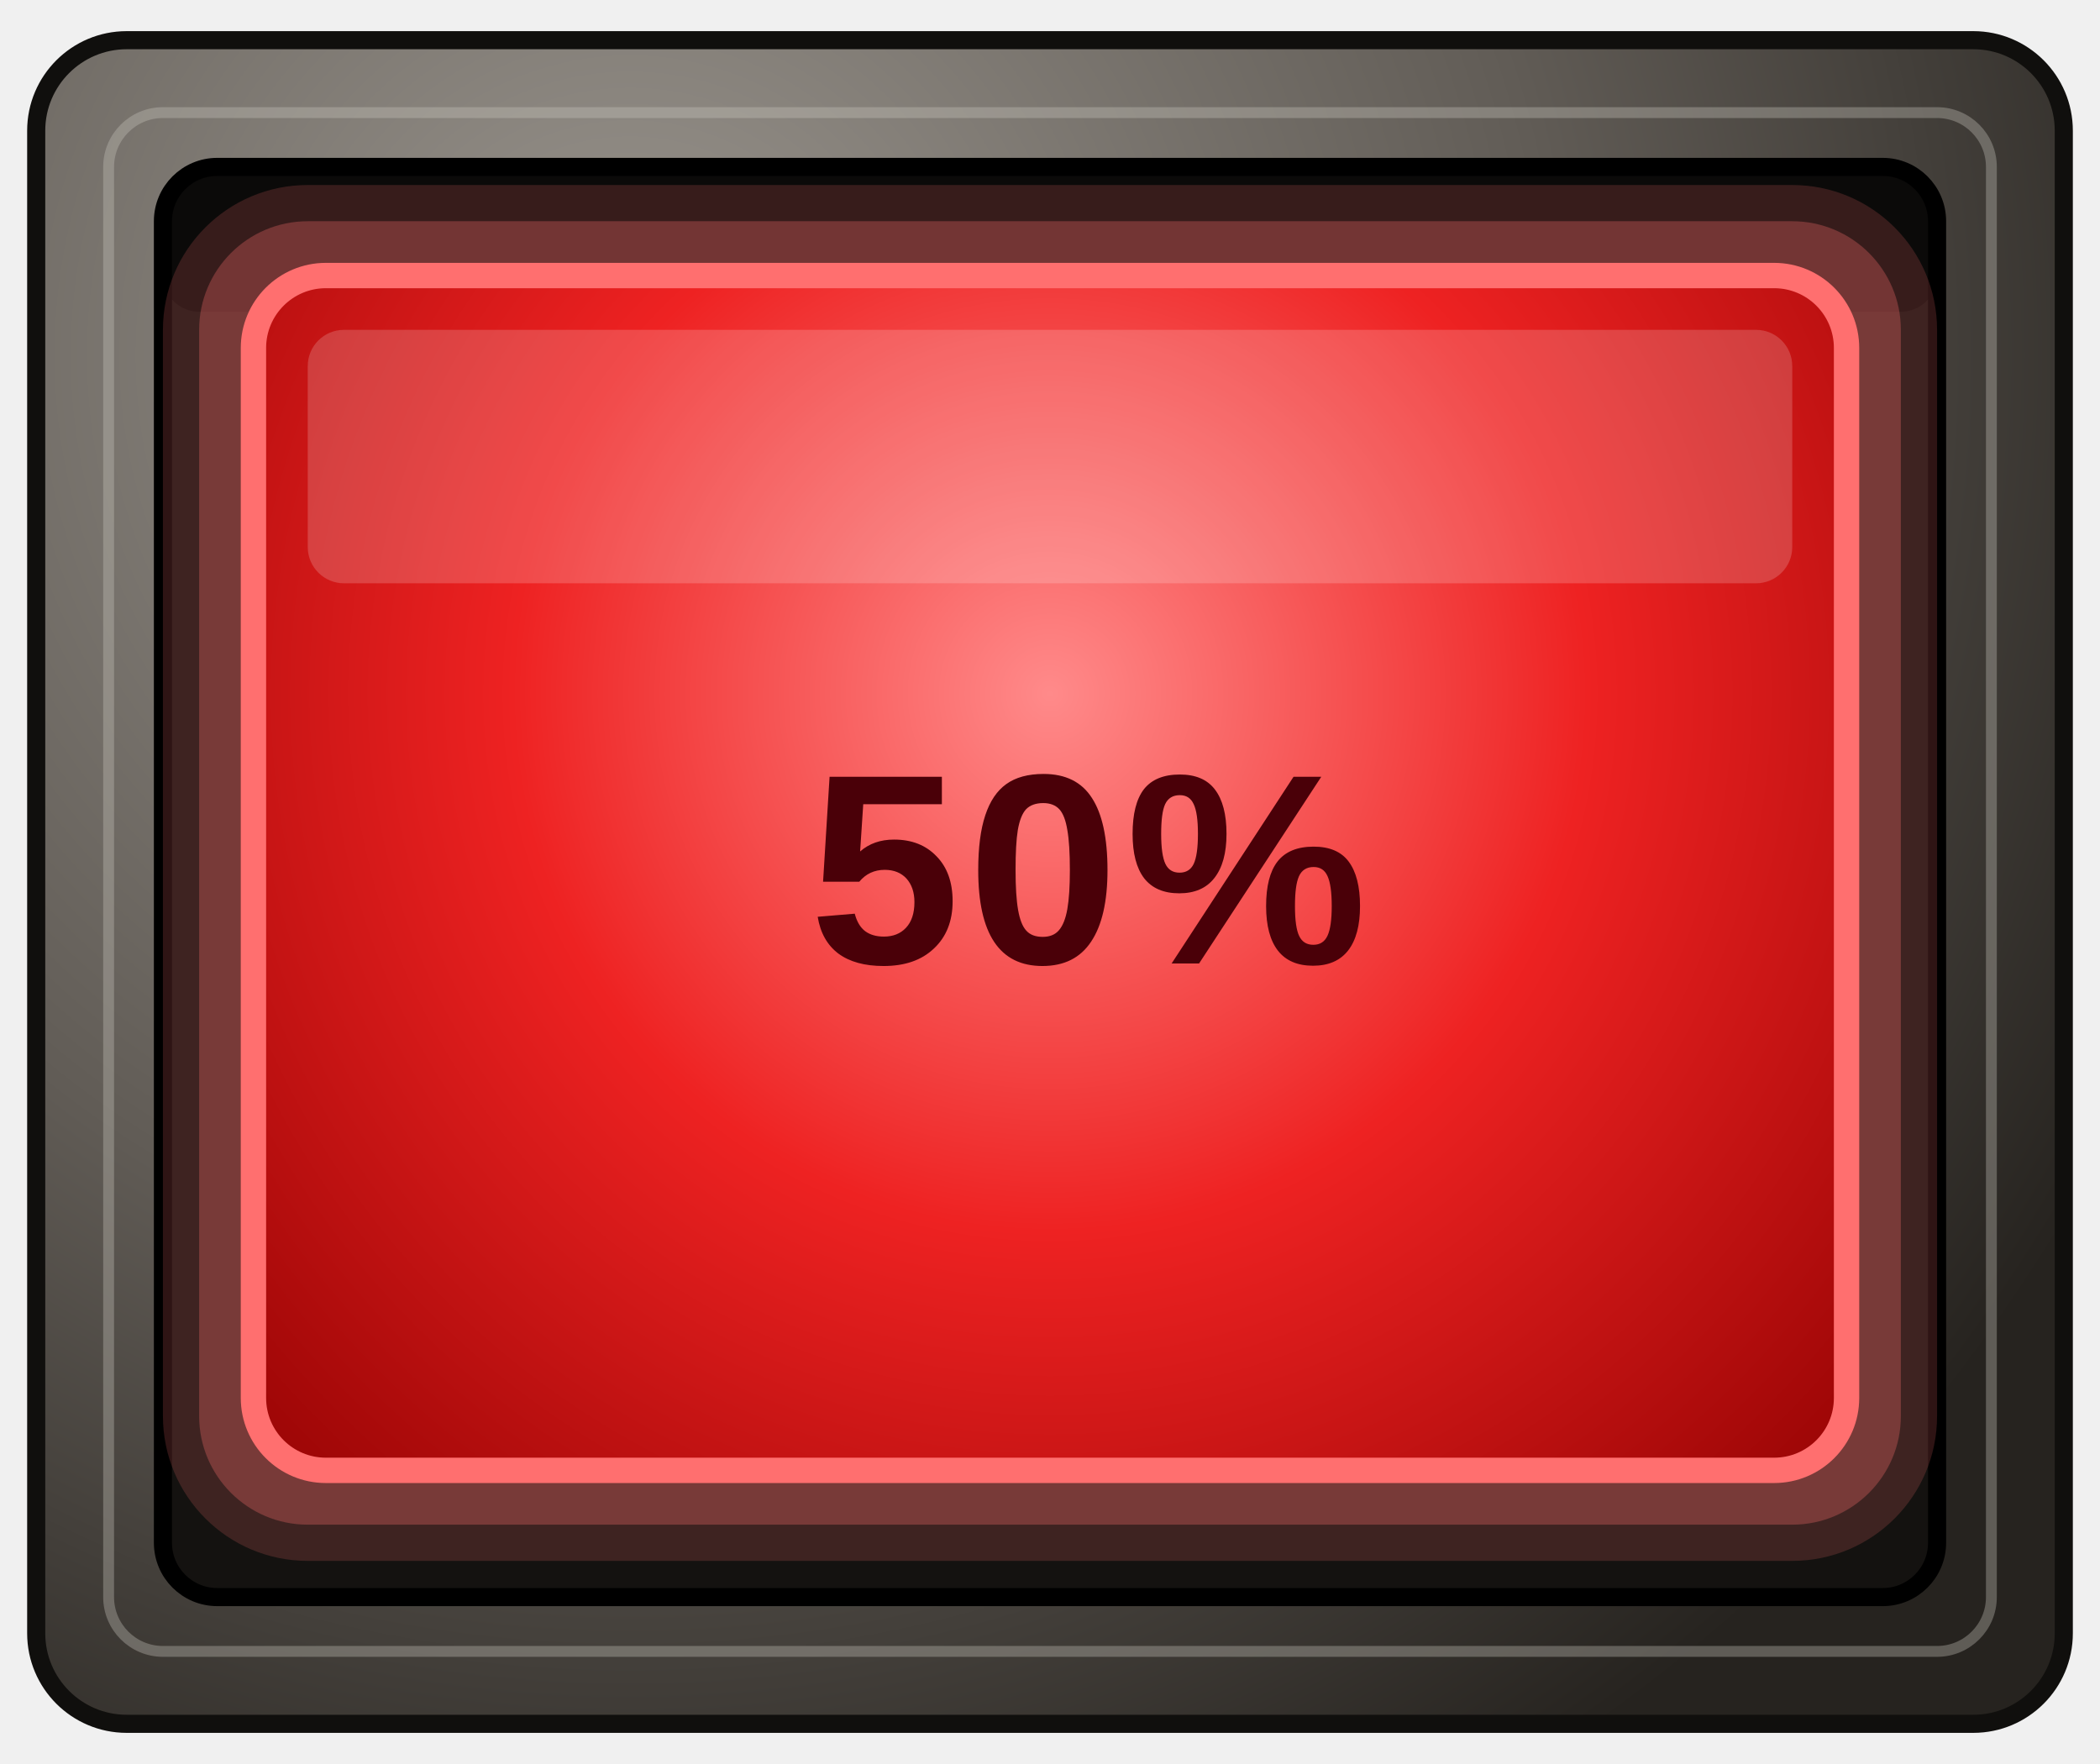
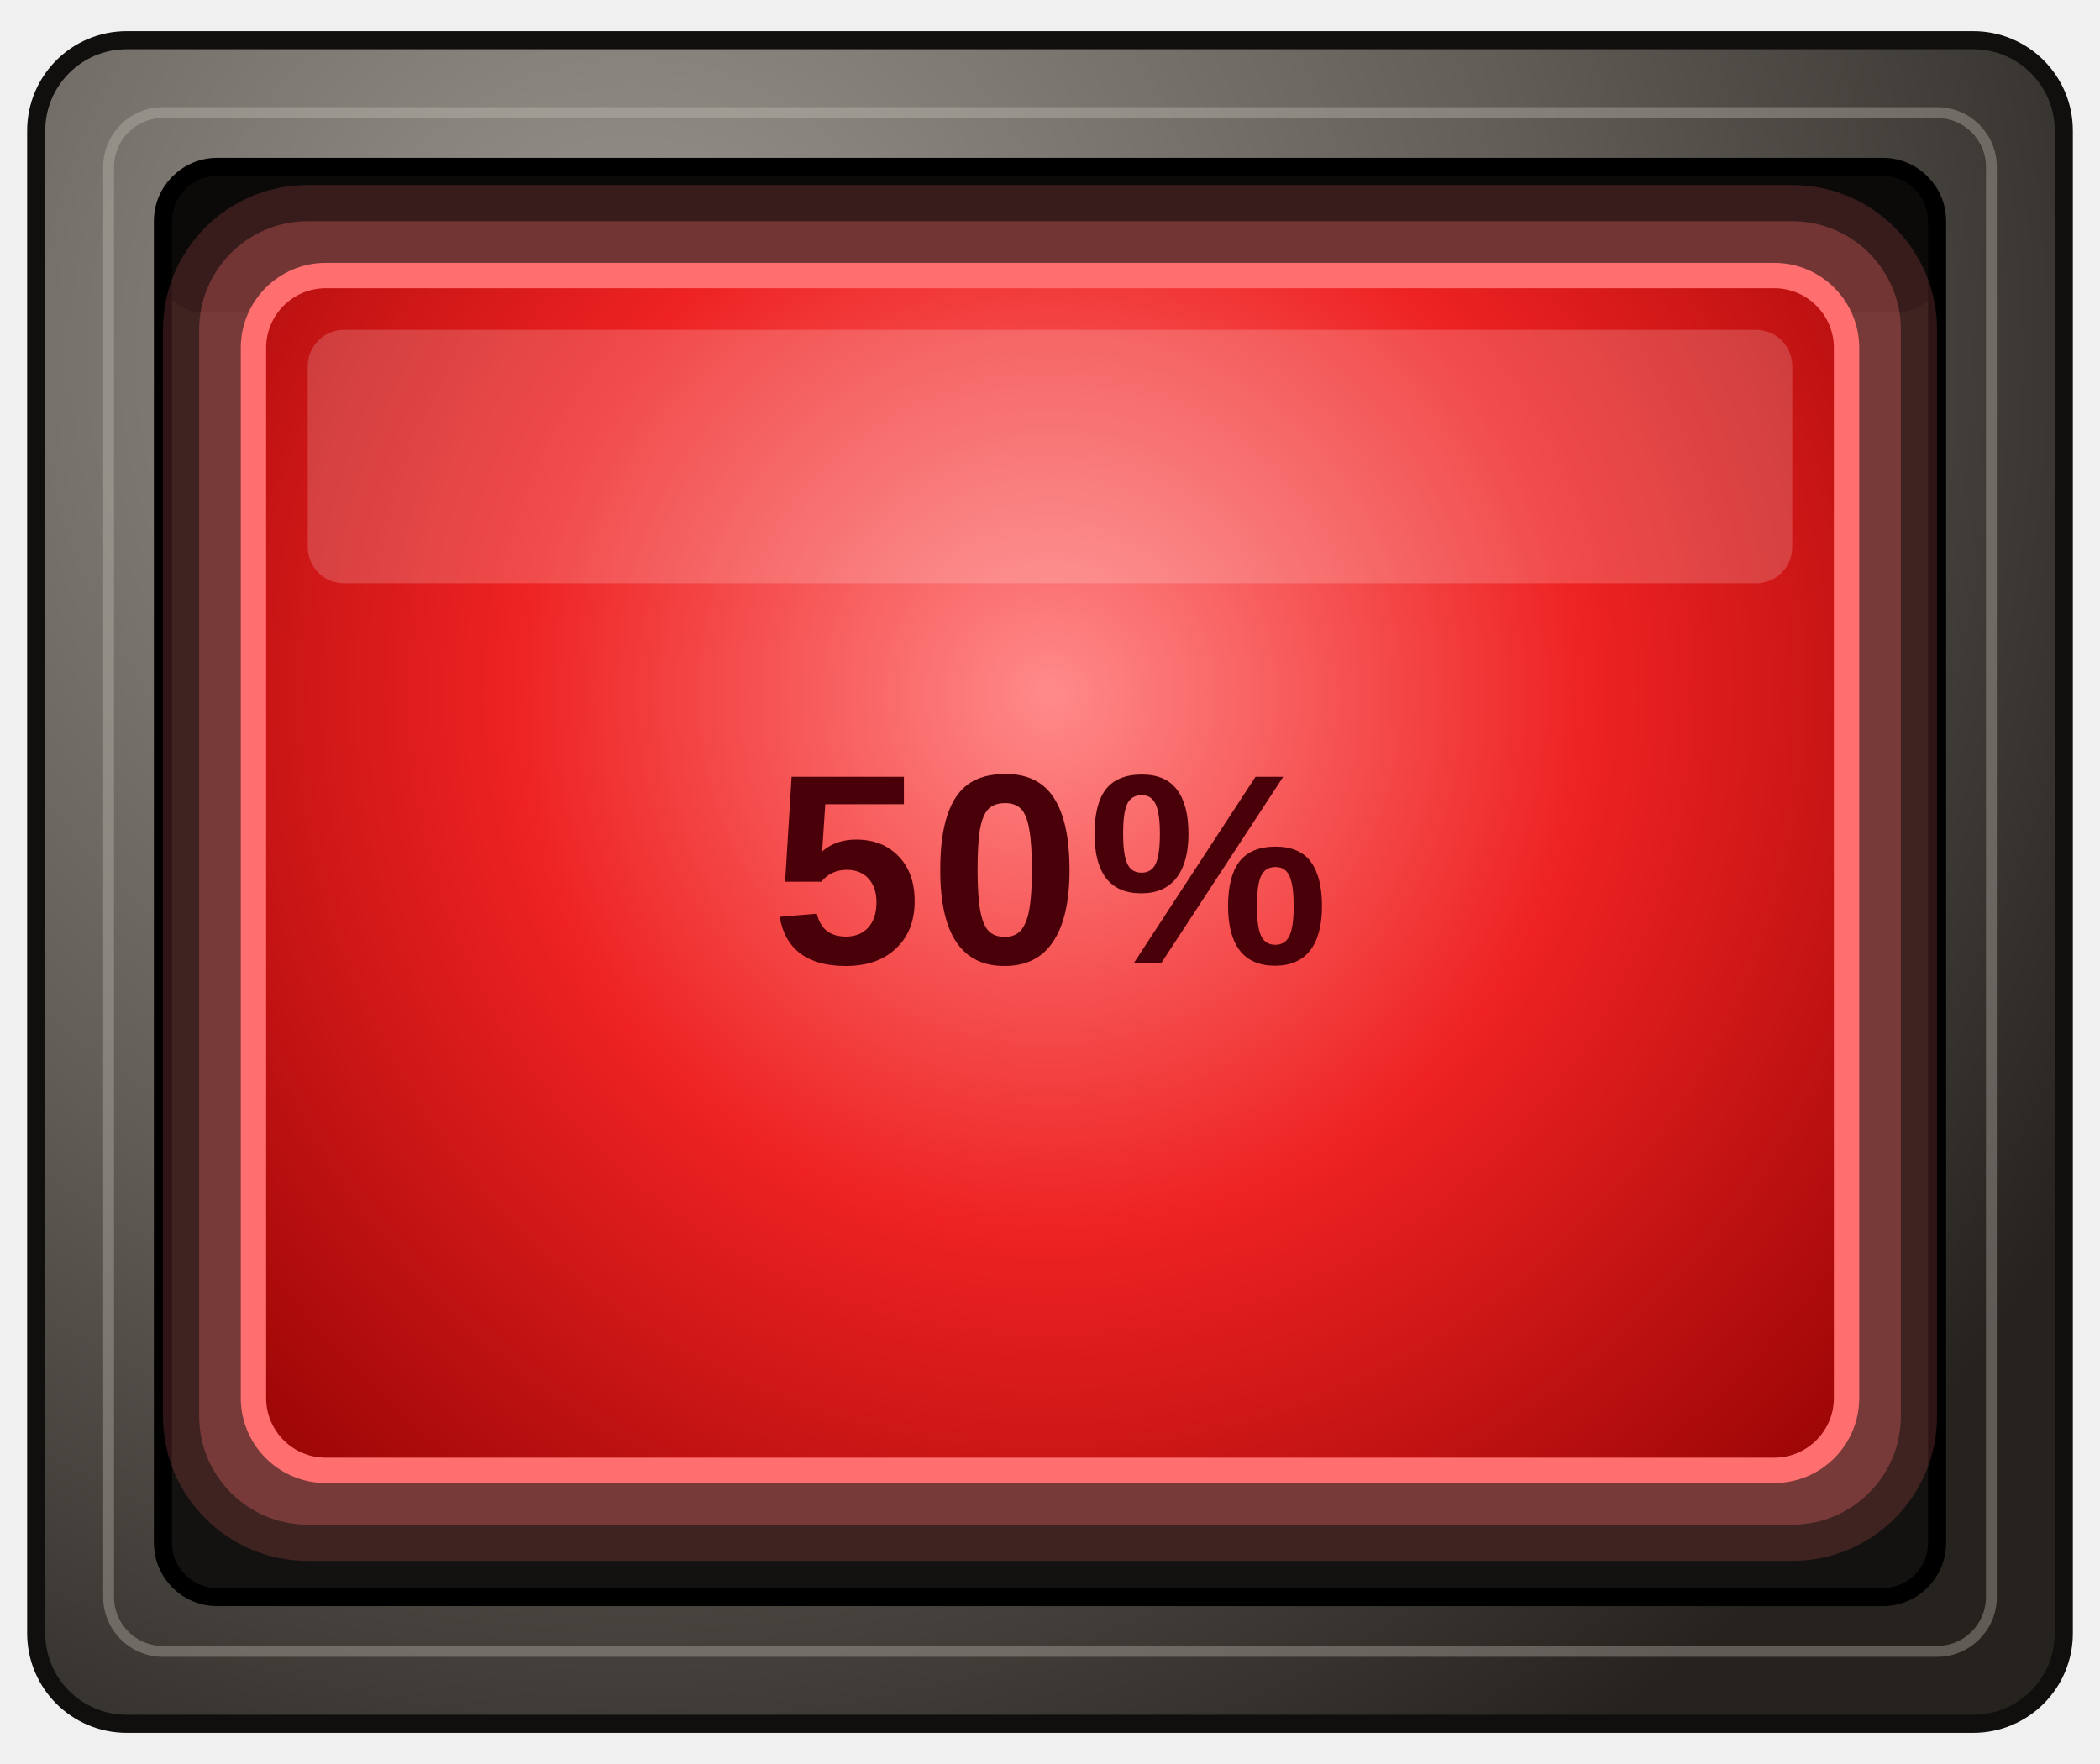
<svg xmlns="http://www.w3.org/2000/svg" width="100" height="84" viewBox="0 0 116 97">
  <defs>
    <radialGradient id="bz" cx="34.8" cy="19.4" r="92.8" gradientUnits="userSpaceOnUse">
      <stop offset="0" stop-color="#9a958e" />
      <stop offset="0.55" stop-color="#615c56" />
      <stop offset="1" stop-color="#26231f" />
    </radialGradient>
    <radialGradient id="cap" cx="58.0" cy="38.1" r="66.0" gradientUnits="userSpaceOnUse">
      <stop offset="0" stop-color="#ff8a8a" />
      <stop offset="0.45" stop-color="#ee2222" />
      <stop offset="1" stop-color="#8c0000" />
    </radialGradient>
  </defs>
  <rect x="2" y="2" width="112" height="93" rx="5" fill="url(#bz)" stroke="#100f0d" stroke-width="1" />
  <rect x="6" y="6" width="104" height="85" rx="3" fill="none" stroke="#c9c5be" stroke-width="0.6" opacity="0.35" />
  <rect x="9" y="9" width="98" height="79" rx="3" fill="#141210" stroke="#000000" stroke-width="1" />
  <rect x="9" y="9" width="98" height="8" rx="2" fill="#000000" opacity="0.45" />
  <rect x="9" y="10" width="98" height="76" rx="8" fill="#ff6f6f" opacity="0.18" />
  <rect x="11" y="12" width="94" height="72" rx="6" fill="#ff6f6f" opacity="0.30" />
  <rect x="14" y="15" width="88" height="66" rx="4" fill="url(#cap)" stroke="#ff6f6f" stroke-width="1.4" />
  <rect x="17" y="18" width="82" height="14" rx="2" fill="#ffffff" opacity="0.18" />
  <g transform="matrix(1 0 0 1 0 -10)">
-     <text x="44.7" y="63" font-size="15" font-weight="700" letter-spacing="0.4" fill="#4a0008" font-family="Arial Narrow, Arial, sans-serif">50%</text>
+     <text x="42.6" y="63" font-size="15" font-weight="700" letter-spacing="0.4" fill="#4a0008" font-family="Arial, sans-serif">50%</text>
  </g>
</svg>
